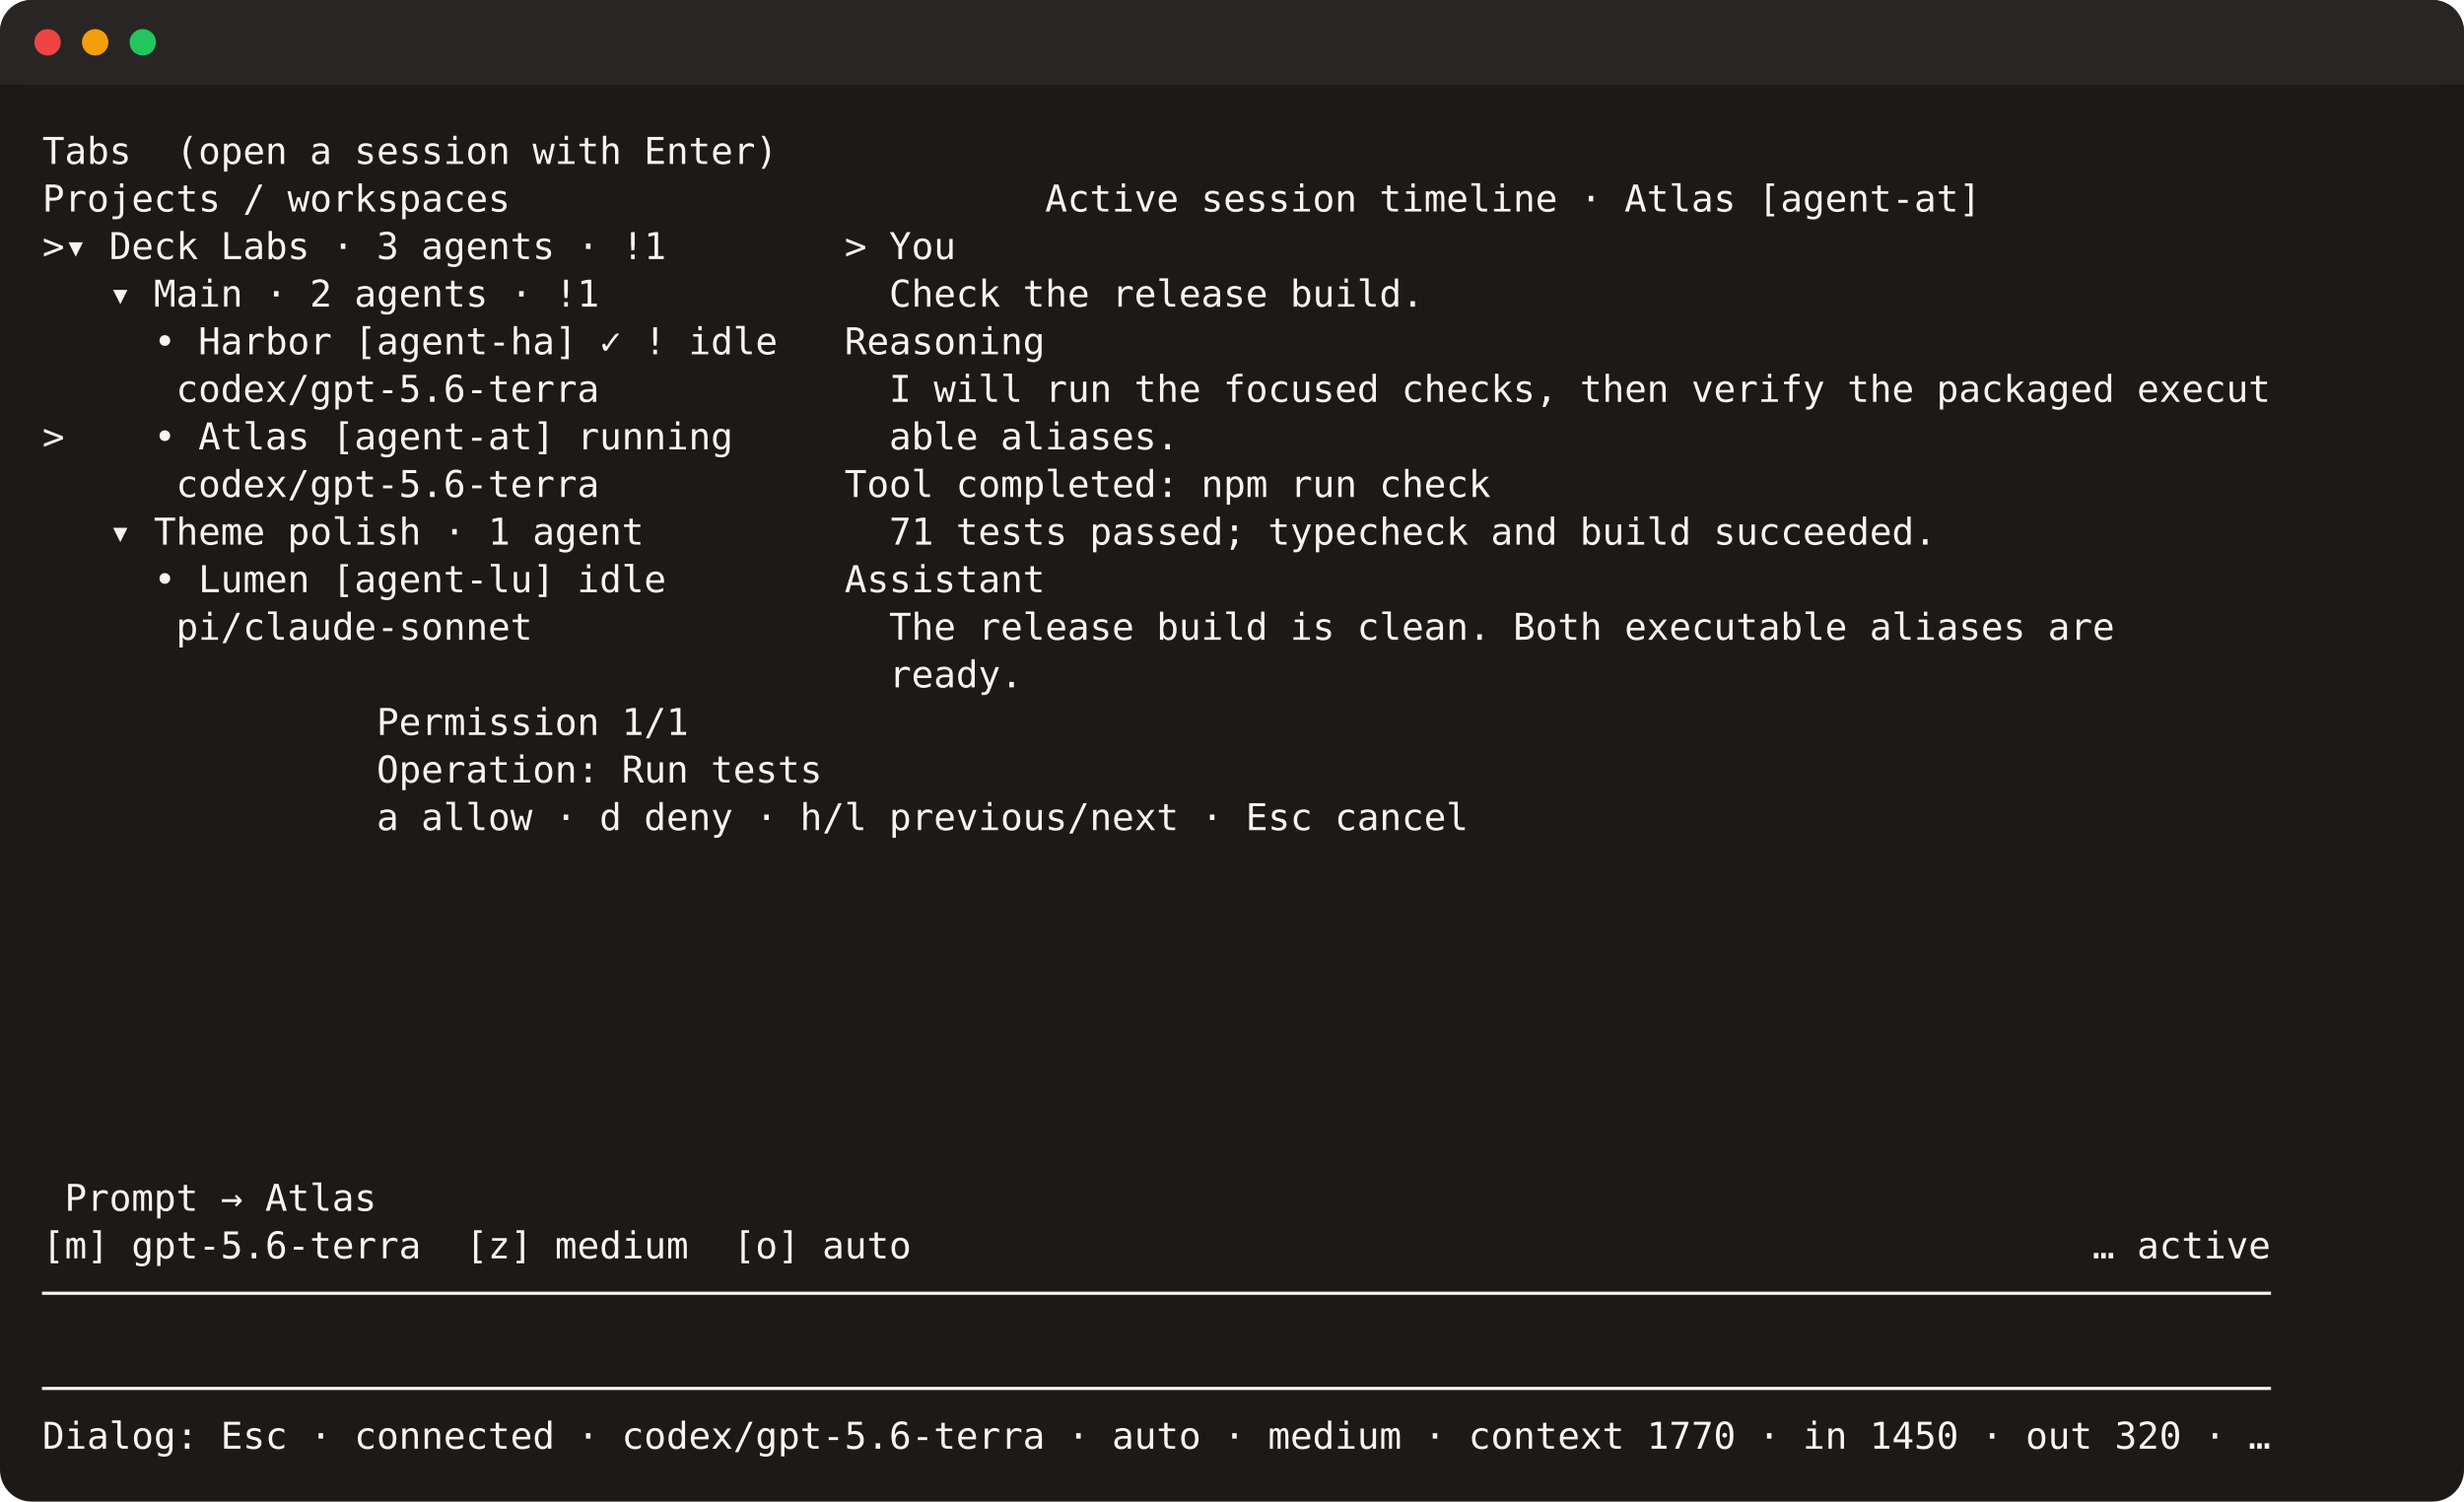
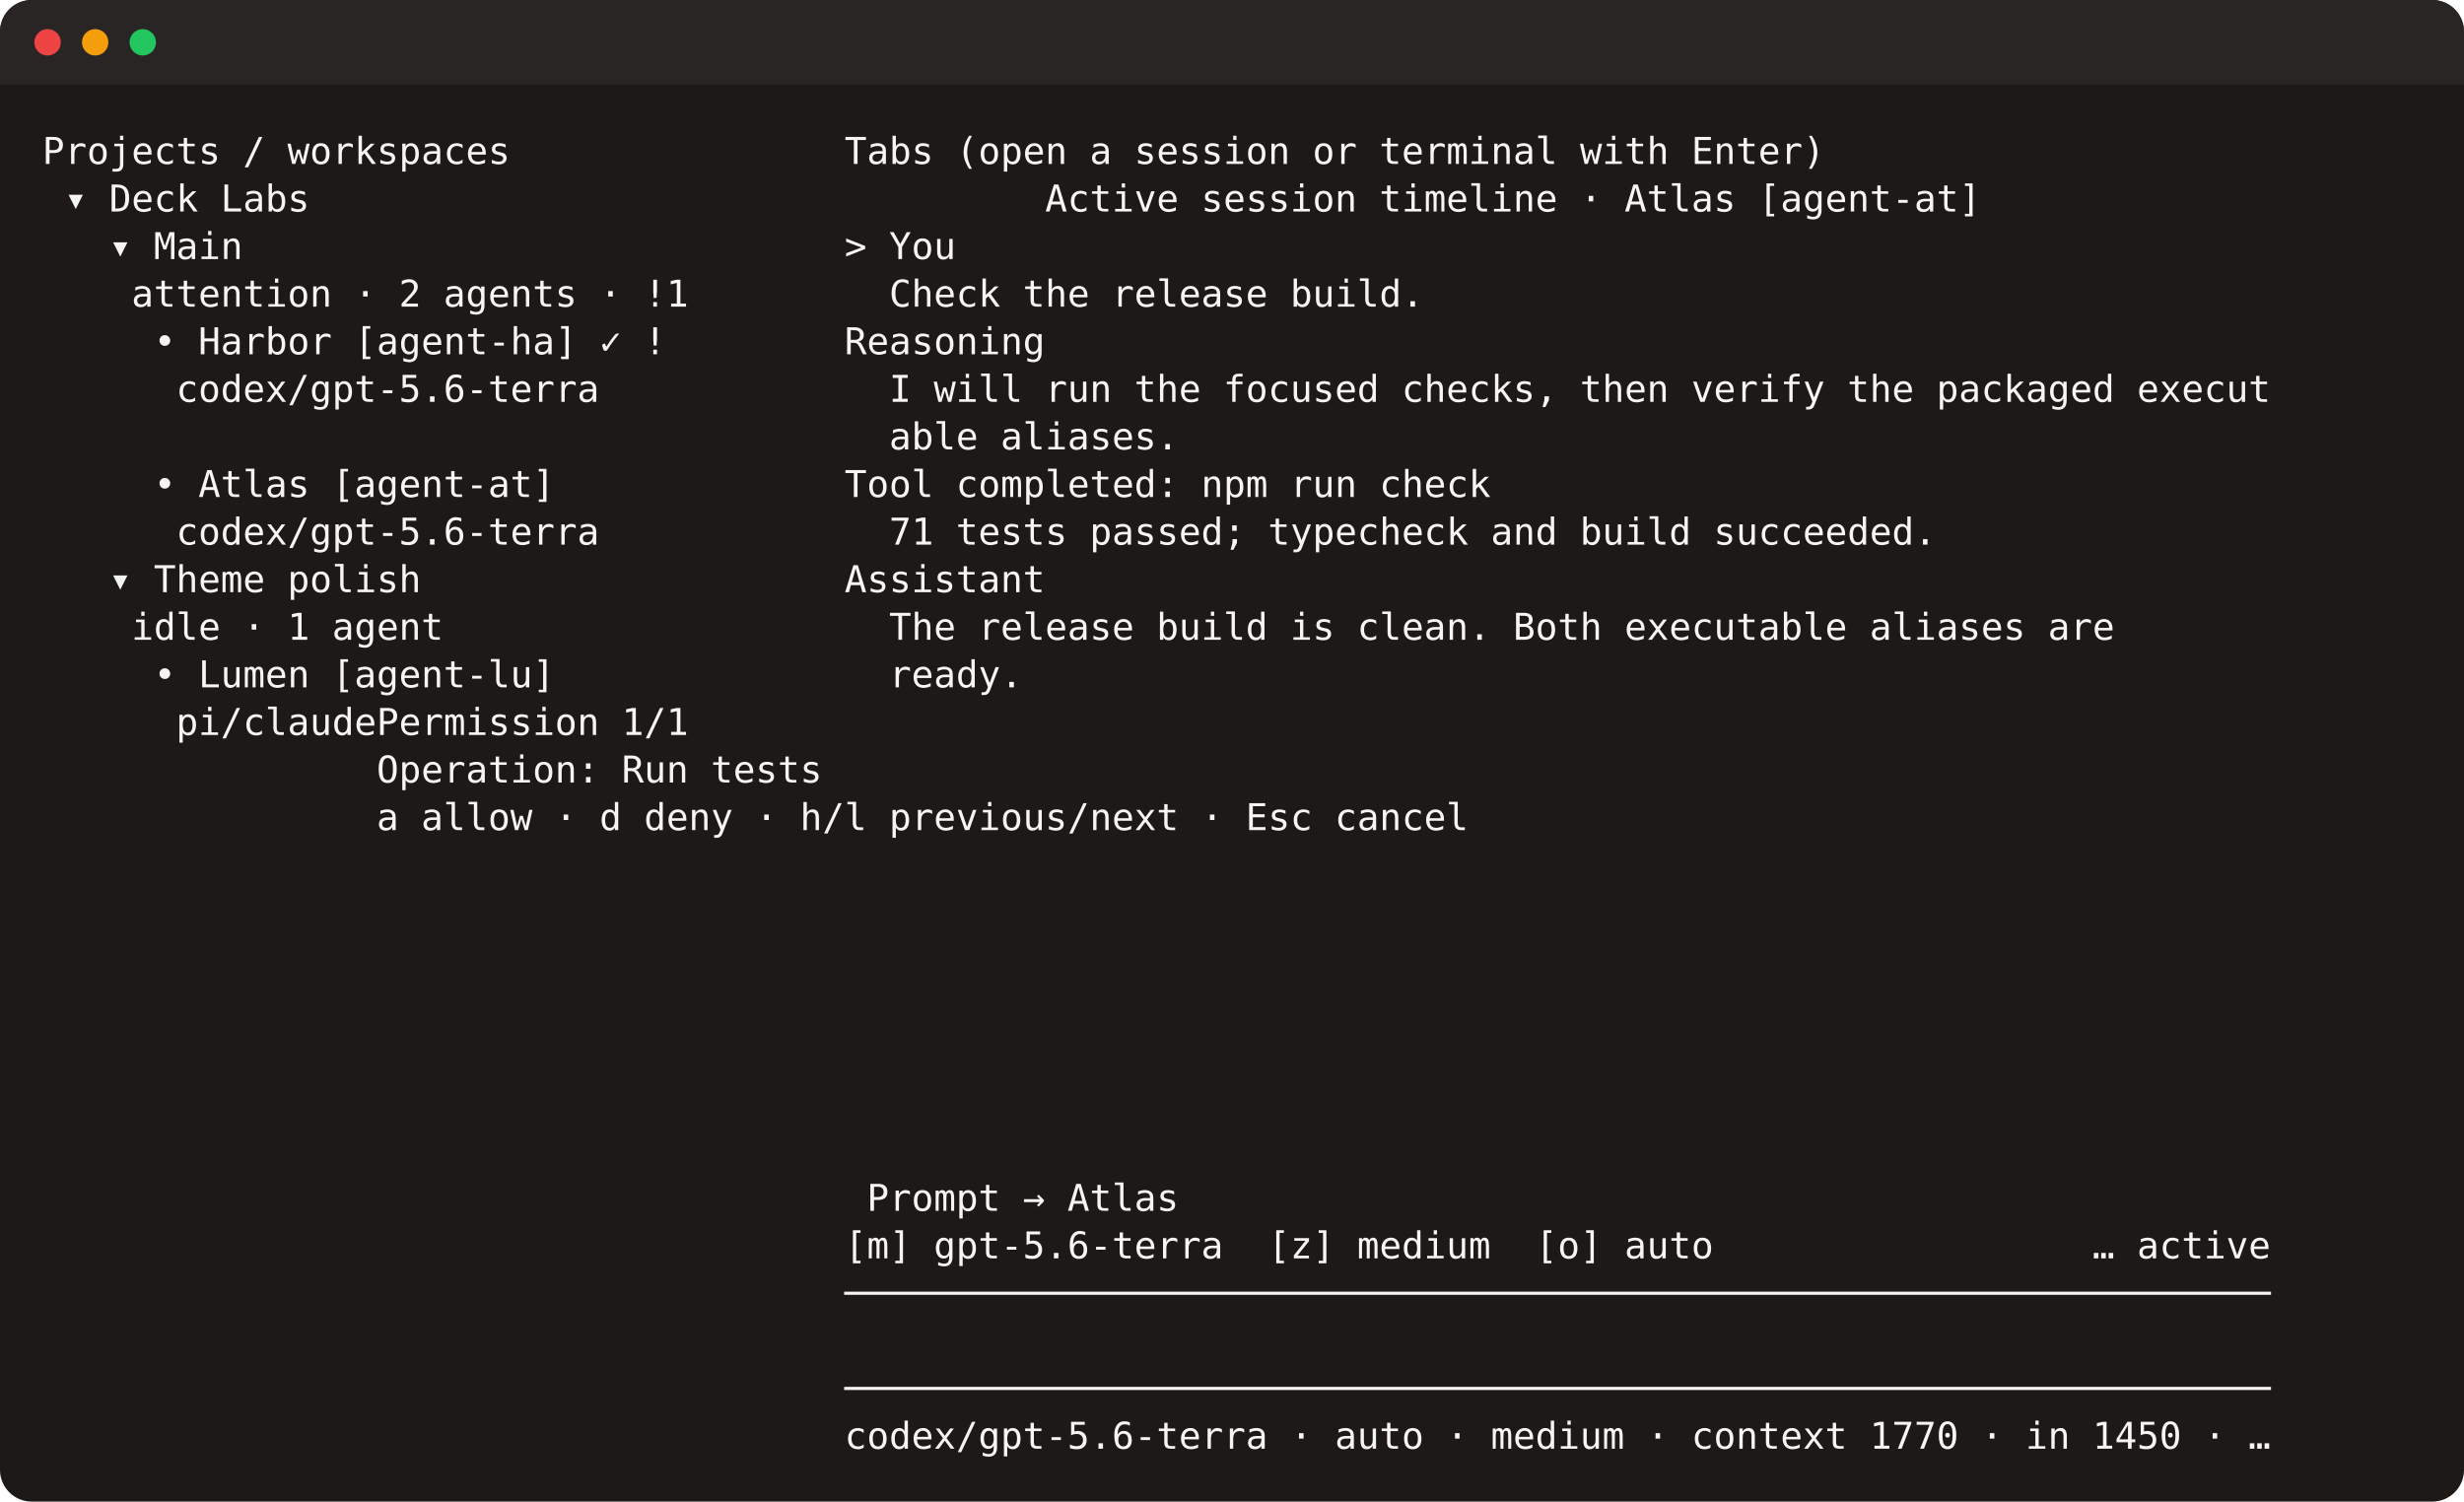
<svg xmlns="http://www.w3.org/2000/svg" width="932" height="568" viewBox="0 0 932 568">
  <rect width="932" height="568" rx="12" fill="#1c1917" />
  <rect width="932" height="32" rx="12" fill="#292524" />
  <rect y="20" width="932" height="12" fill="#292524" />
  <circle cx="18" cy="16" r="5" fill="#ef4444" />
  <circle cx="36" cy="16" r="5" fill="#f59e0b" />
  <circle cx="54" cy="16" r="5" fill="#22c55e" />
  <g fill="#f5f5f4" font-family="SFMono-Regular, Menlo, Consolas, monospace" font-size="14" xml:space="preserve">
-     <text x="16" y="62">Tabs  (open a session with Enter)</text>
-     <text x="16" y="80">Projects / workspaces                        Active session timeline · Atlas [agent-at]             </text>
-     <text x="16" y="98">&gt;▾ Deck Labs · 3 agents · !1        &gt; You                                                           </text>
-     <text x="16" y="116">   ▾ Main · 2 agents · !1             Check the release build.                                      </text>
-     <text x="16" y="134">     • Harbor [agent-ha] ✓ ! idle   Reasoning                                                       </text>
+     <text x="16" y="62">Projects / workspaces               Tabs (open a session or terminal with Enter)                    </text>
+     <text x="16" y="80"> ▾ Deck Labs                                 Active session timeline · Atlas [agent-at]             </text>
+     <text x="16" y="98">   ▾ Main                           &gt; You                                                           </text>
+     <text x="16" y="116">    attention · 2 agents · !1         Check the release build.                                      </text>
+     <text x="16" y="134">     • Harbor [agent-ha] ✓ !        Reasoning                                                       </text>
    <text x="16" y="152">      codex/gpt-5.6-terra             I will run the focused checks, then verify the packaged execut</text>
-     <text x="16" y="170">&gt;    • Atlas [agent-at] running       able aliases.                                                 </text>
-     <text x="16" y="188">      codex/gpt-5.6-terra           Tool completed: npm run check                                   </text>
-     <text x="16" y="206">   ▾ Theme polish · 1 agent           71 tests passed; typecheck and build succeeded.               </text>
-     <text x="16" y="224">     • Lumen [agent-lu] idle        Assistant                                                       </text>
-     <text x="16" y="242">      pi/claude-sonnet                The release build is clean. Both executable aliases are       </text>
-     <text x="16" y="260">                                      ready.                                                        </text>
-     <text x="16" y="278">               Permission 1/1                                                                       </text>
+     <text x="16" y="170">                                      able aliases.                                                 </text>
+     <text x="16" y="188">     • Atlas [agent-at]             Tool completed: npm run check                                   </text>
+     <text x="16" y="206">      codex/gpt-5.6-terra             71 tests passed; typecheck and build succeeded.               </text>
+     <text x="16" y="224">   ▾ Theme polish                   Assistant                                                       </text>
+     <text x="16" y="242">    idle · 1 agent                    The release build is clean. Both executable aliases are       </text>
+     <text x="16" y="260">     • Lumen [agent-lu]               ready.                                                        </text>
+     <text x="16" y="278">      pi/claudePermission 1/1                                                                       </text>
    <text x="16" y="296">               Operation: Run tests                                                                 </text>
    <text x="16" y="314">               a allow · d deny · h/l previous/next · Esc cancel                                    </text>
    <text x="16" y="332" />
    <text x="16" y="350" />
    <text x="16" y="368" />
    <text x="16" y="386" />
    <text x="16" y="404" />
    <text x="16" y="422" />
    <text x="16" y="440" />
-     <text x="16" y="458"> Prompt → Atlas</text>
-     <text x="16" y="476">[m] gpt-5.6-terra  [z] medium  [o] auto                                                     … active</text>
-     <text x="16" y="494">────────────────────────────────────────────────────────────────────────────────────────────────────</text>
+     <text x="16" y="458">                                     Prompt → Atlas                                                 </text>
+     <text x="16" y="476">                                    [m] gpt-5.6-terra  [z] medium  [o] auto                 … active</text>
+     <text x="16" y="494">                                    ────────────────────────────────────────────────────────────────</text>
    <text x="16" y="512">                                                                                                    </text>
-     <text x="16" y="530">────────────────────────────────────────────────────────────────────────────────────────────────────</text>
-     <text x="16" y="548">Dialog: Esc · connected · codex/gpt-5.6-terra · auto · medium · context 1770 · in 1450 · out 320 · …</text>
+     <text x="16" y="530">                                    ────────────────────────────────────────────────────────────────</text>
+     <text x="16" y="548">                                    codex/gpt-5.6-terra · auto · medium · context 1770 · in 1450 · …</text>
  </g>
</svg>
